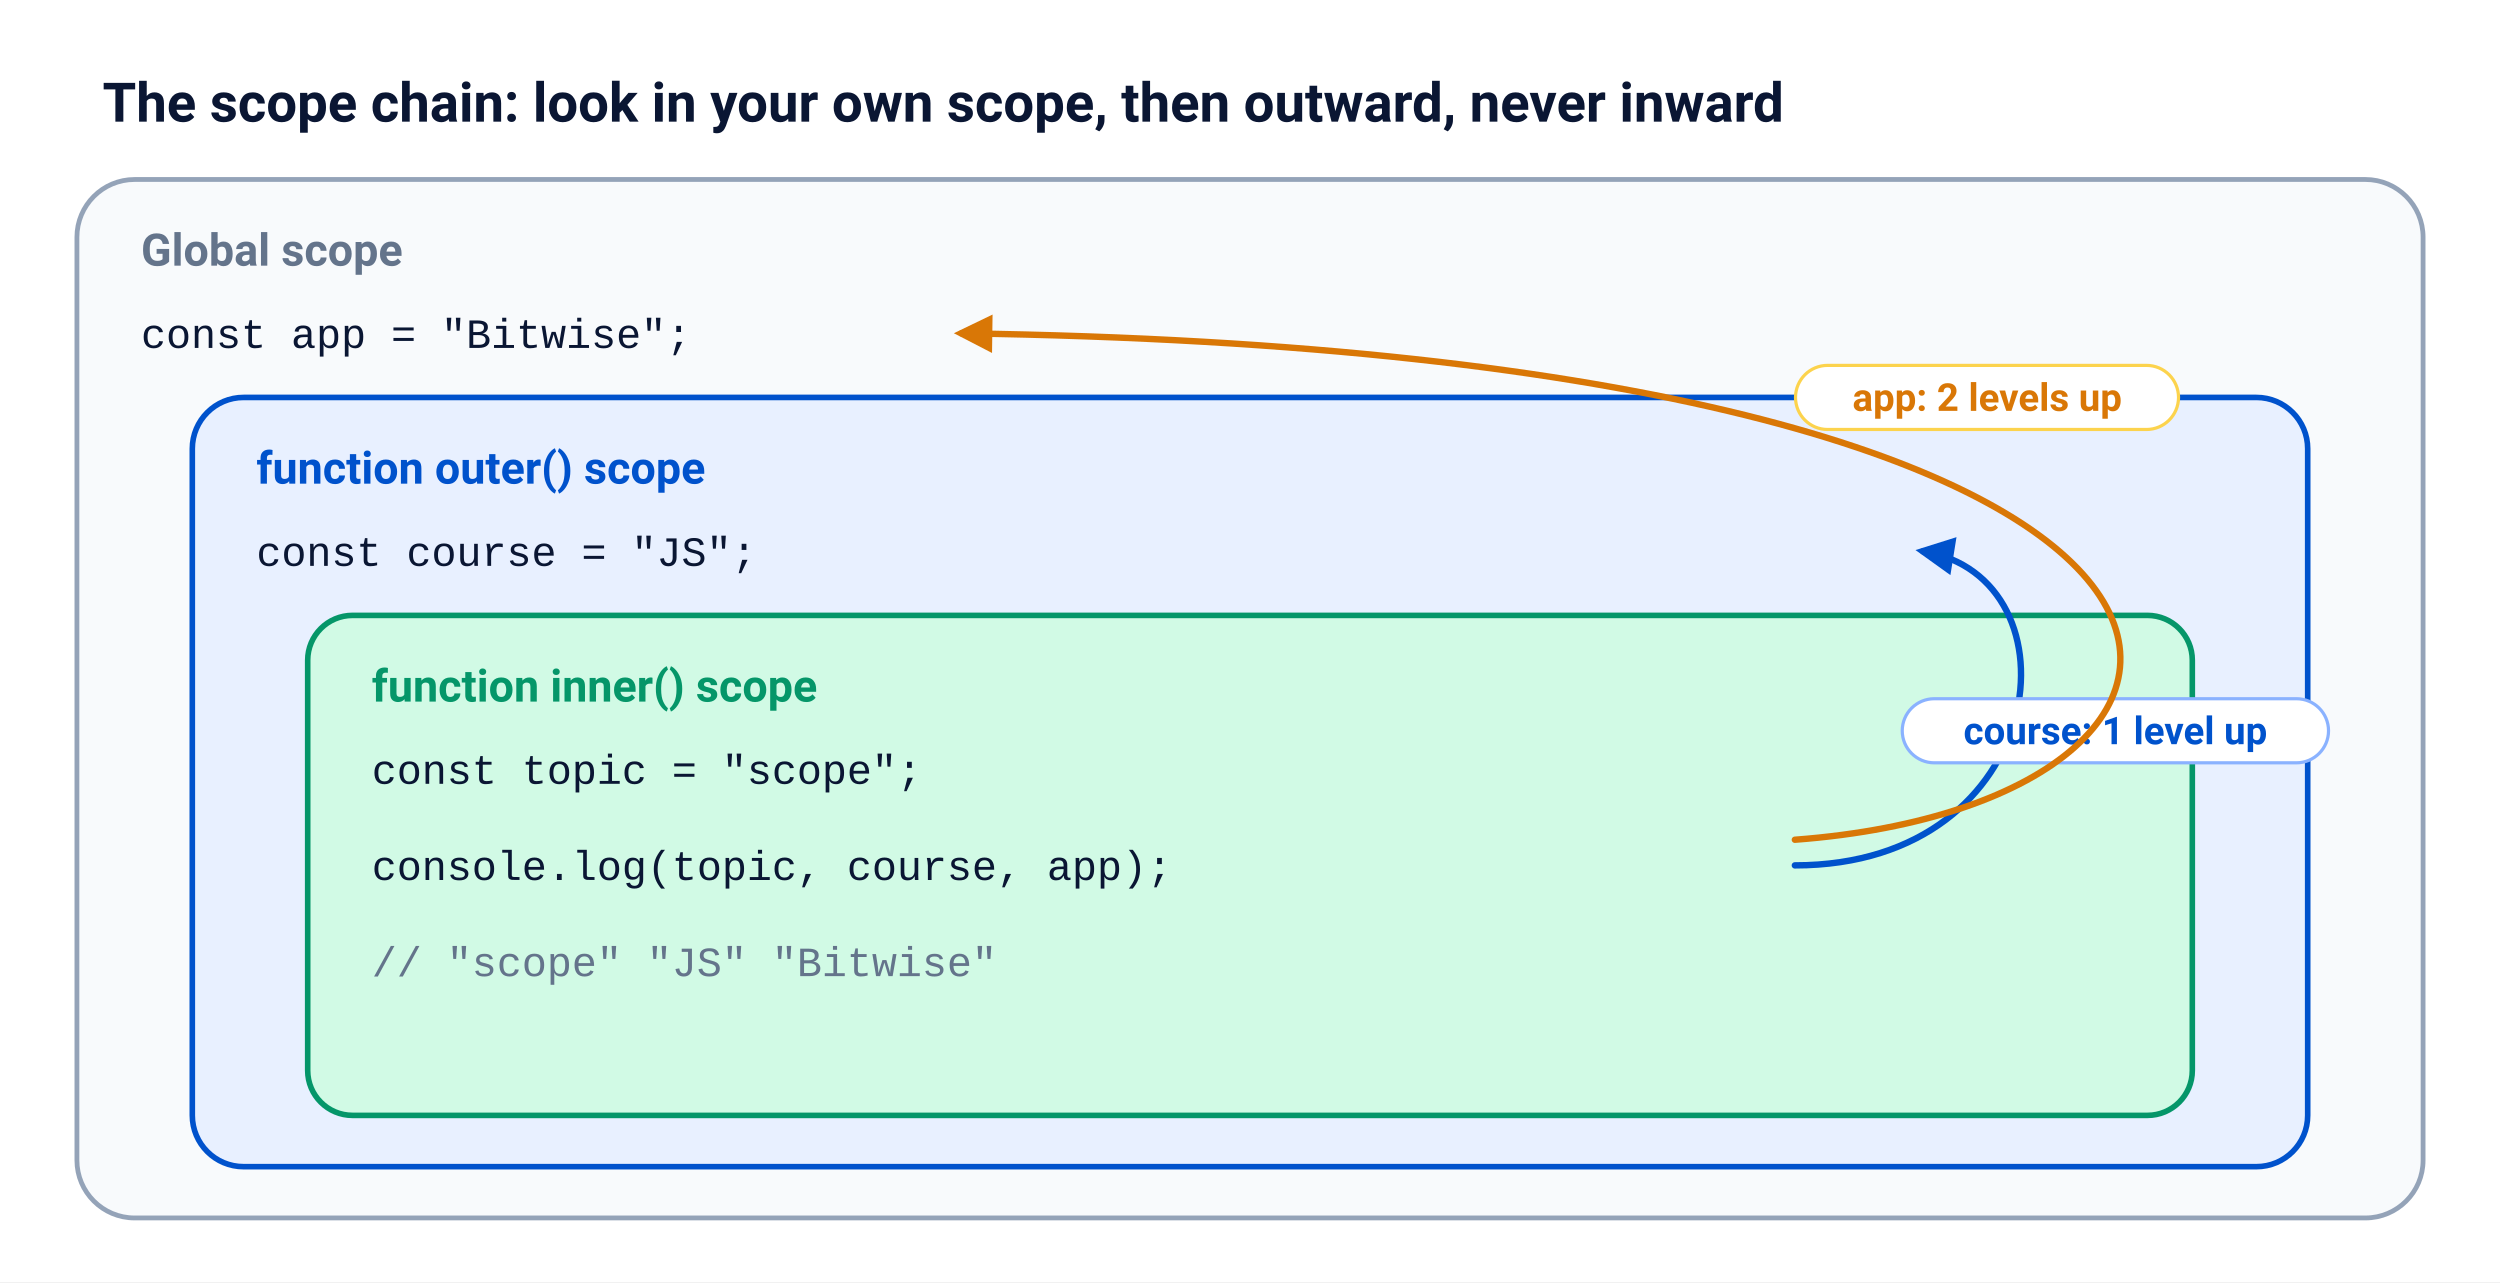
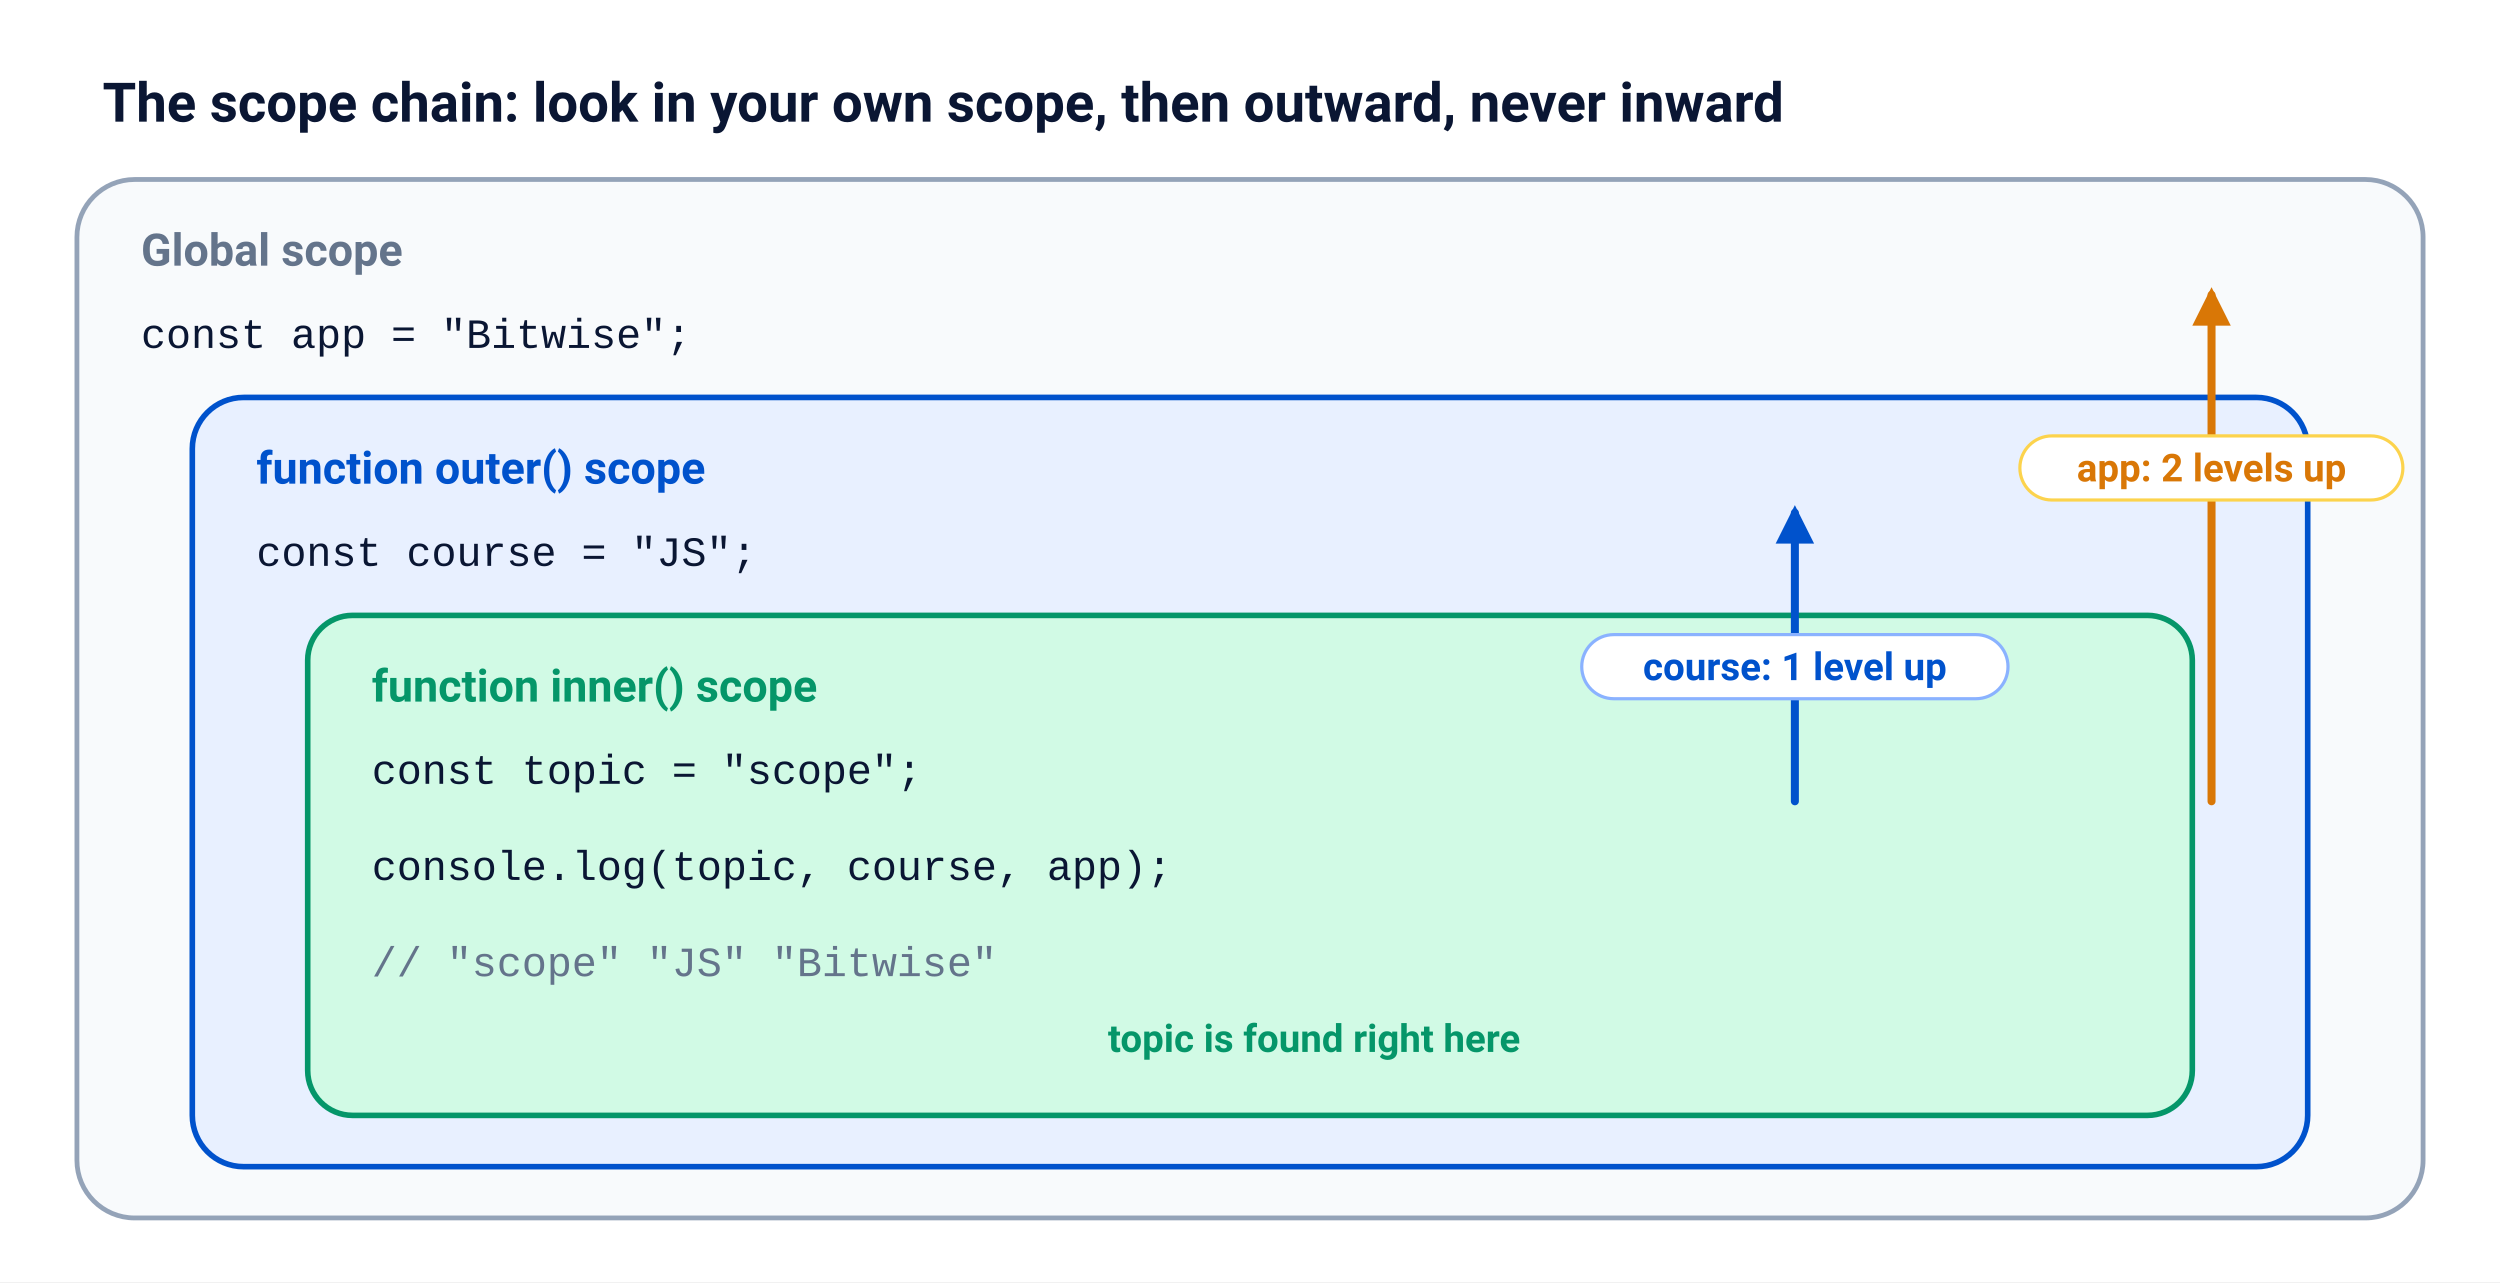
<svg xmlns="http://www.w3.org/2000/svg" width="780" height="400" viewBox="0 0 780 400" role="img" aria-label="Nested global, outer and inner scopes with variable lookup going outward" font-family="ui-sans-serif, system-ui, -apple-system, 'Segoe UI', Roboto, Helvetica, Arial, sans-serif">
  <defs>
    <marker id="arrow-plain" viewBox="0 0 10 10" refX="8" refY="5" markerUnits="userSpaceOnUse" markerWidth="12" markerHeight="12" orient="auto-start-reverse">
      <path d="M0 0L10 5L0 10z" fill="#64748B" />
    </marker>
    <marker id="arrow-muted" viewBox="0 0 10 10" refX="8" refY="5" markerUnits="userSpaceOnUse" markerWidth="12" markerHeight="12" orient="auto-start-reverse">
      <path d="M0 0L10 5L0 10z" fill="#94A3B8" />
    </marker>
    <marker id="arrow-brand" viewBox="0 0 10 10" refX="8" refY="5" markerUnits="userSpaceOnUse" markerWidth="12" markerHeight="12" orient="auto-start-reverse">
      <path d="M0 0L10 5L0 10z" fill="#0052CC" />
    </marker>
    <marker id="arrow-active" viewBox="0 0 10 10" refX="8" refY="5" markerUnits="userSpaceOnUse" markerWidth="12" markerHeight="12" orient="auto-start-reverse">
      <path d="M0 0L10 5L0 10z" fill="#D97706" />
    </marker>
    <marker id="arrow-good" viewBox="0 0 10 10" refX="8" refY="5" markerUnits="userSpaceOnUse" markerWidth="12" markerHeight="12" orient="auto-start-reverse">
      <path d="M0 0L10 5L0 10z" fill="#059669" />
    </marker>
    <marker id="arrow-bad" viewBox="0 0 10 10" refX="8" refY="5" markerUnits="userSpaceOnUse" markerWidth="12" markerHeight="12" orient="auto-start-reverse">
      <path d="M0 0L10 5L0 10z" fill="#E11D48" />
    </marker>
    <marker id="arrow-special" viewBox="0 0 10 10" refX="8" refY="5" markerUnits="userSpaceOnUse" markerWidth="12" markerHeight="12" orient="auto-start-reverse">
      <path d="M0 0L10 5L0 10z" fill="#7C3AED" />
    </marker>
    <marker id="arrow-ink" viewBox="0 0 10 10" refX="8" refY="5" markerUnits="userSpaceOnUse" markerWidth="12" markerHeight="12" orient="auto-start-reverse">
      <path d="M0 0L10 5L0 10z" fill="#0A1633" />
    </marker>
  </defs>
  <rect width="780" height="400" fill="#FFFFFF" />
  <text x="32" y="32" dy="0.35em" font-size="17" font-weight="700" fill="#0A1633" text-anchor="start">The scope chain: look in your own scope, then outward, never inward</text>
  <rect x="24" y="56" width="732" height="324" rx="18" fill="#F8FAFC" stroke="#94A3B8" stroke-width="1.5" />
  <text x="44" y="78" dy="0.35em" font-size="14" font-weight="700" fill="#64748B" text-anchor="start">Global scope</text>
  <text x="44" y="104" dy="0.35em" font-size="13" font-weight="500" fill="#0A1633" text-anchor="start" font-family="ui-monospace, SFMono-Regular, Menlo, Consolas, 'Liberation Mono', monospace">const app = "Bitwise";</text>
  <rect x="60" y="124" width="660" height="240" rx="16" fill="#E8F0FF" stroke="#0052CC" stroke-width="1.75" />
  <text x="80" y="146" dy="0.35em" font-size="14" font-weight="700" fill="#0052CC" text-anchor="start">function outer() scope</text>
  <text x="80" y="172" dy="0.35em" font-size="13" font-weight="500" fill="#0A1633" text-anchor="start" font-family="ui-monospace, SFMono-Regular, Menlo, Consolas, 'Liberation Mono', monospace">const course = "JS";</text>
  <rect x="96" y="192" width="588" height="156" rx="14" fill="#D1FAE5" stroke="#059669" stroke-width="1.75" />
  <text x="116" y="214" dy="0.35em" font-size="14" font-weight="700" fill="#059669" text-anchor="start">function inner() scope</text>
  <text x="116" y="240" dy="0.35em" font-size="13" font-weight="500" fill="#0A1633" text-anchor="start" font-family="ui-monospace, SFMono-Regular, Menlo, Consolas, 'Liberation Mono', monospace">const topic = "scope";</text>
  <text x="116" y="270" dy="0.35em" font-size="13" font-weight="500" fill="#0A1633" text-anchor="start" font-family="ui-monospace, SFMono-Regular, Menlo, Consolas, 'Liberation Mono', monospace">console.log(topic, course, app);</text>
  <text x="116" y="300" dy="0.35em" font-size="13" font-weight="500" fill="#64748B" text-anchor="start" font-family="ui-monospace, SFMono-Regular, Menlo, Consolas, 'Liberation Mono', monospace">// "scope" "JS" "Bitwise"</text>
-   <path d="M560 270 C640 270, 650 180, 600 172" fill="none" stroke="#0052CC" stroke-width="2" stroke-linecap="round" stroke-linejoin="round" marker-end="url(#arrow-brand)" />
-   <rect x="593.5" y="218" width="133" height="20" rx="10" fill="#FFFFFF" stroke="#8AB2FF" stroke-width="1" />
-   <text x="660" y="228" dy="0.35em" font-size="12" font-weight="600" fill="#0052CC" text-anchor="middle">course: 1 level up</text>
-   <path d="M560 262 C720 250, 730 110, 300 104" fill="none" stroke="#D97706" stroke-width="2" stroke-linecap="round" stroke-linejoin="round" marker-end="url(#arrow-active)" />
-   <rect x="560.2" y="114" width="119.5" height="20" rx="10" fill="#FFFFFF" stroke="#FCD34D" stroke-width="1" />
-   <text x="620" y="124" dy="0.35em" font-size="12" font-weight="600" fill="#D97706" text-anchor="middle">app: 2 levels up</text>
+   <line x1="560" y1="250" x2="560" y2="160" stroke="#0052CC" stroke-width="2.5" stroke-linecap="round" marker-end="url(#arrow-brand)" />
+   <rect x="493.5" y="198" width="133" height="20" rx="10" fill="#FFFFFF" stroke="#8AB2FF" stroke-width="1" />
+   <text x="560" y="208" dy="0.35em" font-size="12" font-weight="600" fill="#0052CC" text-anchor="middle">course: 1 level up</text>
+   <line x1="690" y1="250" x2="690" y2="92" stroke="#D97706" stroke-width="2.5" stroke-linecap="round" marker-end="url(#arrow-active)" />
+   <rect x="630.2" y="136" width="119.5" height="20" rx="10" fill="#FFFFFF" stroke="#FCD34D" stroke-width="1" />
+   <text x="690" y="146" dy="0.35em" font-size="12" font-weight="600" fill="#D97706" text-anchor="middle">app: 2 levels up</text>
+   <text x="410" y="324" dy="0.35em" font-size="12" font-weight="600" fill="#059669" text-anchor="middle">topic is found right here</text>
</svg>
